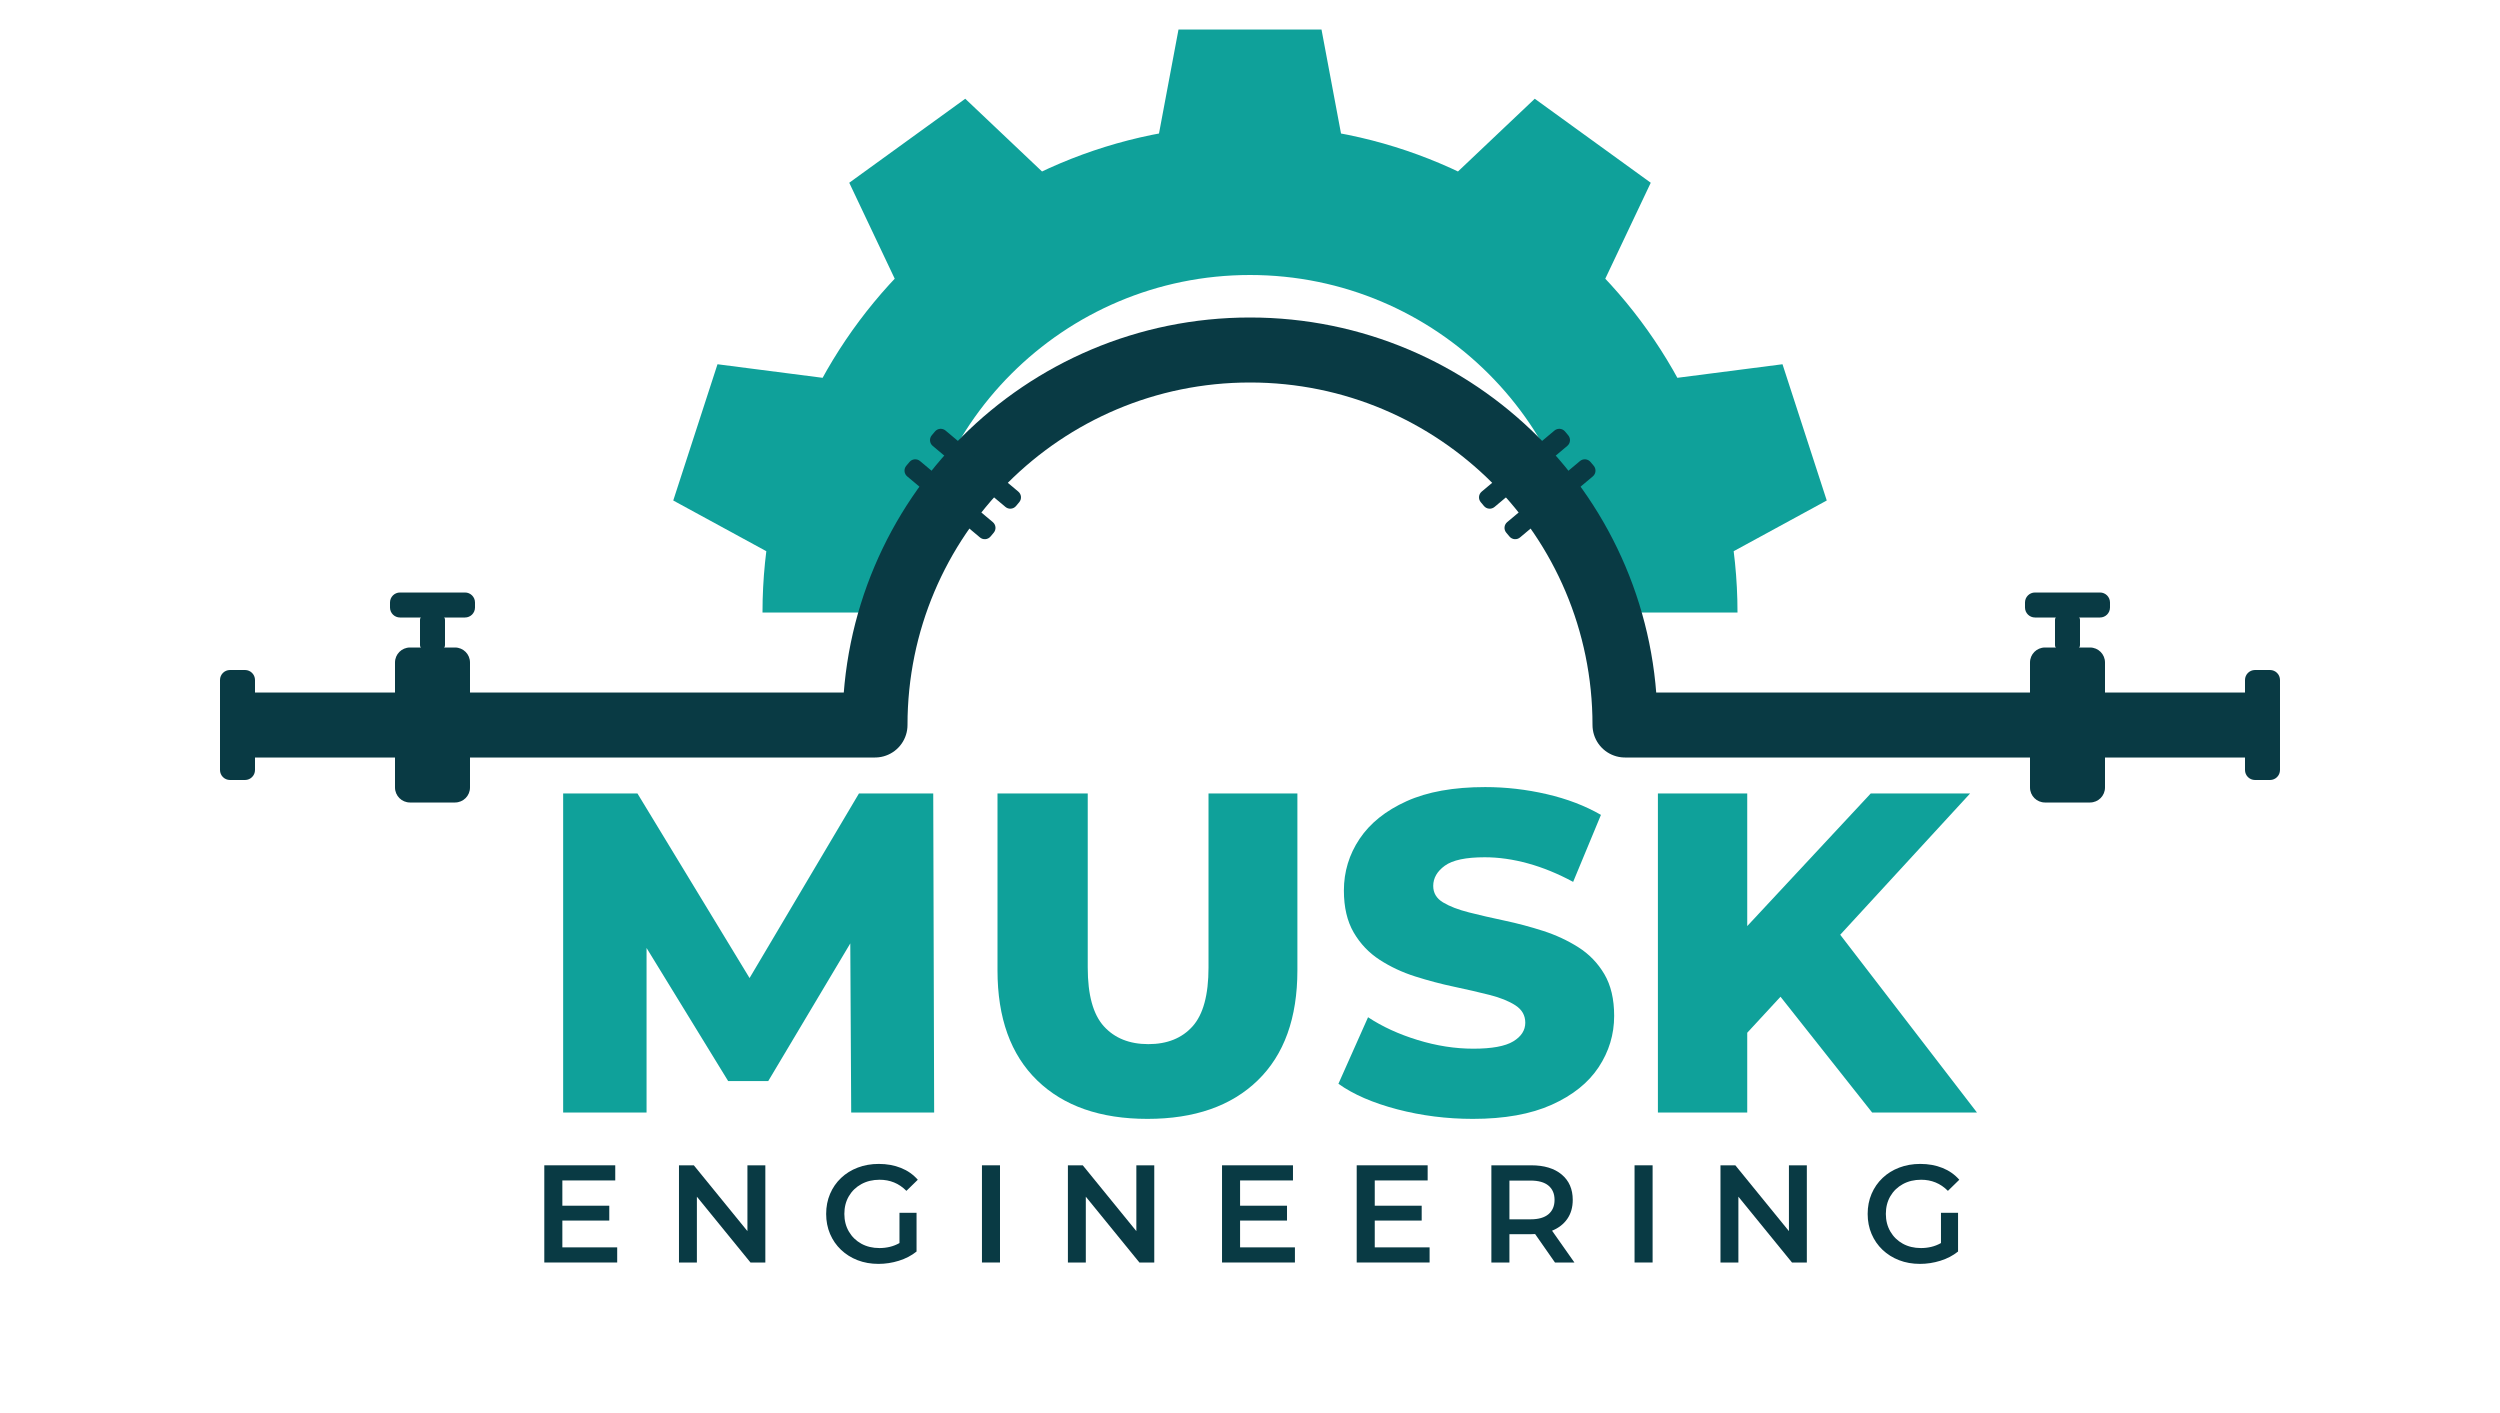
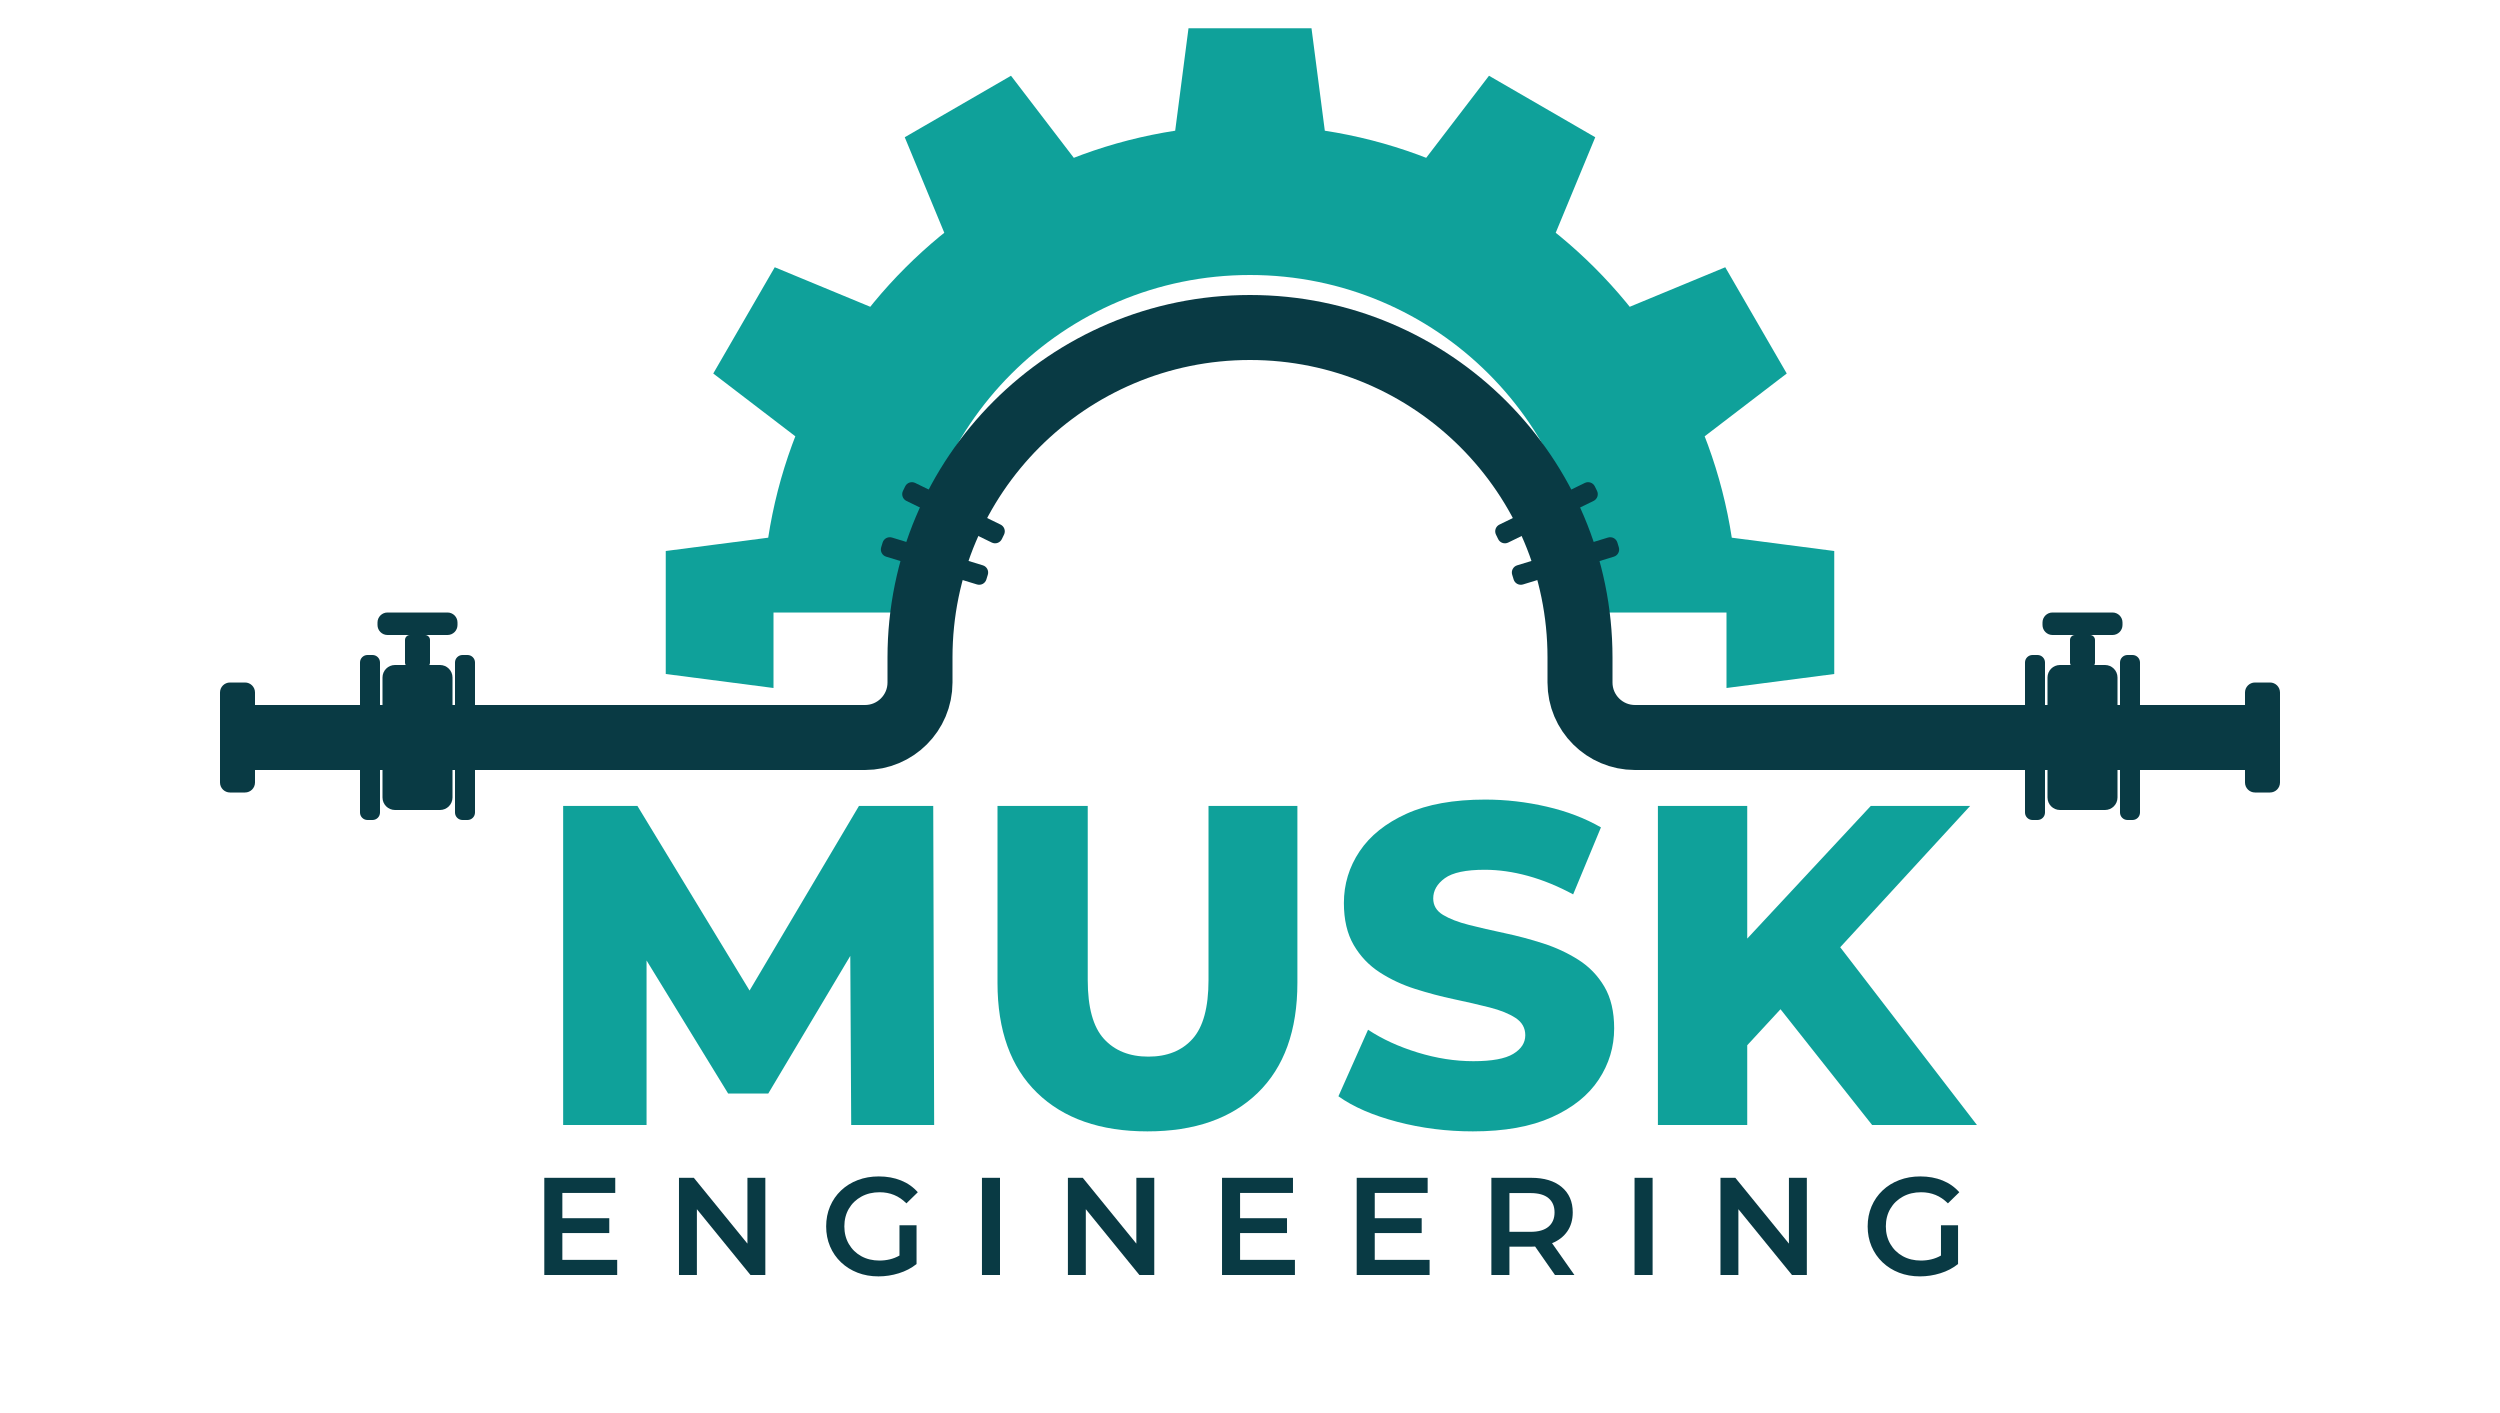
<svg xmlns="http://www.w3.org/2000/svg" viewBox="0 55 1000 565" width="1000" height="565">
-   <path fill="#0FA19A" d="M 305.0 300.0 A 195 195 0 0 1 695.0 300.0 L 635.0 300.0 A 135 135 0 0 0 365.0 300.0 Z M 308.4 276.5 L 269.3 255.2 L 287.0 200.7 L 331.2 206.4 Z M 358.8 168.4 L 339.7 128.1 L 386.1 94.5 L 418.4 125.1 Z M 463.2 110.5 L 471.4 66.8 L 528.6 66.8 L 536.8 110.5 Z M 581.6 125.1 L 613.9 94.5 L 660.3 128.1 L 641.2 168.4 Z M 668.8 206.4 L 713.0 200.7 L 730.7 255.2 L 691.6 276.5 Z" />
-   <path d="M 95 345 L 350 345 A 150 150 0 0 1 650 345 L 905 345" fill="none" stroke="#093A44" stroke-width="26" stroke-linejoin="round" />
-   <rect x="-4.0" y="-22.0" width="8.0" height="44.0" rx="3" fill="#093A44" transform="translate(380.0,254.7) rotate(-50.0)" />
-   <rect x="-4.0" y="-22.0" width="8.0" height="44.0" rx="3" fill="#093A44" transform="translate(390.2,242.5) rotate(-50.0)" />
-   <rect x="-4.0" y="-22.0" width="8.0" height="44.0" rx="3" fill="#093A44" transform="translate(609.8,242.5) rotate(50.0)" />
-   <rect x="-4.0" y="-22.0" width="8.0" height="44.0" rx="3" fill="#093A44" transform="translate(620.0,254.7) rotate(50.0)" />
-   <rect x="88.0" y="323.0" width="14.0" height="44.0" rx="4" fill="#093A44" />
-   <rect x="158.0" y="314.0" width="30.0" height="62.0" rx="6" fill="#093A44" />
-   <rect x="168.0" y="301.0" width="10.0" height="14.0" rx="2" fill="#093A44" />
-   <rect x="156.0" y="292.0" width="34.0" height="10.0" rx="4" fill="#093A44" />
-   <rect x="898.0" y="323.0" width="14.0" height="44.0" rx="4" fill="#093A44" />
-   <rect x="812.0" y="314.0" width="30.0" height="62.0" rx="6" fill="#093A44" />
-   <rect x="822.0" y="301.0" width="10.0" height="14.0" rx="2" fill="#093A44" />
-   <rect x="810.0" y="292.0" width="34.0" height="10.0" rx="4" fill="#093A44" />
-   <g transform="translate(212.50,500.00)" fill="#0FA19A">
+   <path fill="#0FA19A" d="M 305.0 300.0 A 195 195 0 0 1 695.0 300.0 L 635.0 300.0 A 135 135 0 0 0 365.0 300.0 Z M 309.4 330.2 L 266.3 324.6 L 266.3 275.4 L 309.4 269.8 Z M 319.8 230.8 L 285.3 204.4 L 309.9 161.9 L 350.0 178.5 Z M 378.5 150.0 L 361.9 109.9 L 404.4 85.3 L 430.8 119.8 Z M 469.8 109.4 L 475.4 66.3 L 524.6 66.3 L 530.2 109.4 Z M 569.2 119.8 L 595.6 85.3 L 638.1 109.9 L 621.5 150.0 Z M 650.0 178.5 L 690.1 161.9 L 714.7 204.4 L 680.2 230.8 Z M 690.6 269.8 L 733.7 275.4 L 733.7 324.6 L 690.6 330.2 Z" />
+   <path d="M 95 350 L 346 350 A 22 22 0 0 0 368 328 L 368 318 A 132 132 0 0 1 632 318 L 632 328 A 22 22 0 0 0 654 350 L 905 350" fill="none" stroke="#093A44" stroke-width="26" stroke-linejoin="round" />
+   <rect x="-22.0" y="-4.0" width="44.0" height="8.0" rx="3" fill="#093A44" transform="translate(373.8,279.4) rotate(197.0)" />
+   <rect x="-22.0" y="-4.0" width="44.0" height="8.0" rx="3" fill="#093A44" transform="translate(381.4,260.1) rotate(206.0)" />
+   <rect x="-22.0" y="-4.0" width="44.0" height="8.0" rx="3" fill="#093A44" transform="translate(626.2,279.4) rotate(343.0)" />
+   <rect x="-22.0" y="-4.0" width="44.0" height="8.0" rx="3" fill="#093A44" transform="translate(618.6,260.1) rotate(334.0)" />
+   <rect x="88.0" y="328.0" width="14.0" height="44.0" rx="4" fill="#093A44" />
+   <rect x="144.0" y="317.0" width="8.0" height="66.0" rx="3" fill="#093A44" />
+   <rect x="182.0" y="317.0" width="8.0" height="66.0" rx="3" fill="#093A44" />
+   <rect x="153.0" y="321.0" width="28.0" height="58.0" rx="5" fill="#093A44" />
+   <rect x="162.0" y="309.0" width="10.0" height="13.0" rx="2" fill="#093A44" />
+   <rect x="151.0" y="300.0" width="32.0" height="9.0" rx="4" fill="#093A44" />
+   <rect x="898.0" y="328.0" width="14.0" height="44.0" rx="4" fill="#093A44" />
+   <rect x="810.0" y="317.0" width="8.0" height="66.0" rx="3" fill="#093A44" />
+   <rect x="848.0" y="317.0" width="8.0" height="66.0" rx="3" fill="#093A44" />
+   <rect x="819.0" y="321.0" width="28.0" height="58.0" rx="5" fill="#093A44" />
+   <rect x="828.0" y="309.0" width="10.0" height="13.0" rx="2" fill="#093A44" />
+   <rect x="817.0" y="300.0" width="32.0" height="9.0" rx="4" fill="#093A44" />
+   <g transform="translate(212.50,505.00)" fill="#0FA19A">
    <path transform="translate(0.00,0) scale(0.182308,-0.182308)" d="M70 0V700H233L479 295L719 700H882L884 0H702L700 371L520 69H432L253 361V0Z" />
    <path transform="translate(174.83,0) scale(0.182308,-0.182308)" d="M393 -14Q238 -14 151.0 70.5Q64 155 64 312V700H262V318Q262 228 297.5 189.0Q333 150 395 150Q457 150 492.0 189.0Q527 228 527 318V700H722V312Q722 155 635.0 70.5Q548 -14 393 -14Z" />
    <path transform="translate(319.04,0) scale(0.182308,-0.182308)" d="M316 -14Q230 -14 150.0 7.0Q70 28 21 63L86 209Q133 178 195.0 159.0Q257 140 317 140Q378 140 404.5 156.0Q431 172 431 197Q431 221 409.5 235.0Q388 249 352.5 258.0Q317 267 274.5 276.0Q232 285 189.5 298.5Q147 312 111.5 335.0Q76 358 54.5 395.0Q33 432 33 487Q33 549 67.5 600.5Q102 652 170.5 683.0Q239 714 343 714Q411 714 478.0 698.5Q545 683 597 653L536 506Q486 533 437.0 546.5Q388 560 342 560Q280 560 254.5 541.5Q229 523 229 497Q229 474 250.5 461.0Q272 448 307.5 439.0Q343 430 385.5 421.0Q428 412 470.0 398.5Q512 385 547.5 362.5Q583 340 604.5 303.5Q626 267 626 212Q626 151 592.0 99.5Q558 48 489.0 17.0Q420 -14 316 -14Z" />
    <path transform="translate(437.90,0) scale(0.182308,-0.182308)" d="M70 0V700H266V409L537 700H755L470 390L770 0H540L339 254L266 175V0Z" />
  </g>
-   <g transform="translate(212.50,560.00)" fill="#093A44">
+   <g transform="translate(212.50,565.00)" fill="#093A44">
    <path transform="translate(0.00,0) scale(0.055539,-0.055539)" d="M94 0V700H605V591H224V409H562V302H224V109H619V0Z" />
    <path transform="translate(53.87,0) scale(0.055539,-0.055539)" d="M94 0V700H201L587 226V700H716V0H609L223 474V0Z" />
    <path transform="translate(115.52,0) scale(0.055539,-0.055539)" d="M421 -10Q339 -10 270.5 16.5Q202 43 151.0 91.5Q100 140 72.0 206.0Q44 272 44 350Q44 428 72.0 494.0Q100 560 151.0 608.5Q202 657 271.5 683.5Q341 710 423 710Q511 710 583.0 681.0Q655 652 704 596L622 516Q581 557 533.0 576.5Q485 596 429 596Q355 596 297.5 564.5Q240 533 207.5 477.5Q175 422 175 350Q175 279 207.5 223.0Q240 167 297.0 135.5Q354 104 428 104Q466 104 502.0 112.5Q538 121 572 140V358H695V79Q640 35 567.5 12.5Q495 -10 421 -10Z" />
    <path transform="translate(175.06,0) scale(0.055539,-0.055539)" d="M94 0V700H224V0Z" />
    <path transform="translate(209.44,0) scale(0.055539,-0.055539)" d="M94 0V700H201L587 226V700H716V0H609L223 474V0Z" />
    <path transform="translate(271.09,0) scale(0.055539,-0.055539)" d="M94 0V700H605V591H224V409H562V302H224V109H619V0Z" />
    <path transform="translate(324.96,0) scale(0.055539,-0.055539)" d="M94 0V700H605V591H224V409H562V302H224V109H619V0Z" />
    <path transform="translate(378.83,0) scale(0.055539,-0.055539)" d="M94 0V700H381Q521 700 600.5 633.5Q680 567 680 451Q680 371 641.0 314.5Q602 258 531 229L692 0H552L409 205Q396 204 382 204H224V0ZM224 311H376Q462 311 505.5 348.0Q549 385 549 451Q549 517 505.5 553.5Q462 590 376 590H224Z" />
    <path transform="translate(436.10,0) scale(0.055539,-0.055539)" d="M94 0V700H224V0Z" />
    <path transform="translate(470.47,0) scale(0.055539,-0.055539)" d="M94 0V700H201L587 226V700H716V0H609L223 474V0Z" />
    <path transform="translate(532.12,0) scale(0.055539,-0.055539)" d="M421 -10Q339 -10 270.5 16.5Q202 43 151.0 91.5Q100 140 72.0 206.0Q44 272 44 350Q44 428 72.0 494.0Q100 560 151.0 608.5Q202 657 271.5 683.5Q341 710 423 710Q511 710 583.0 681.0Q655 652 704 596L622 516Q581 557 533.0 576.5Q485 596 429 596Q355 596 297.5 564.5Q240 533 207.5 477.5Q175 422 175 350Q175 279 207.5 223.0Q240 167 297.0 135.5Q354 104 428 104Q466 104 502.0 112.5Q538 121 572 140V358H695V79Q640 35 567.5 12.5Q495 -10 421 -10Z" />
  </g>
</svg>
